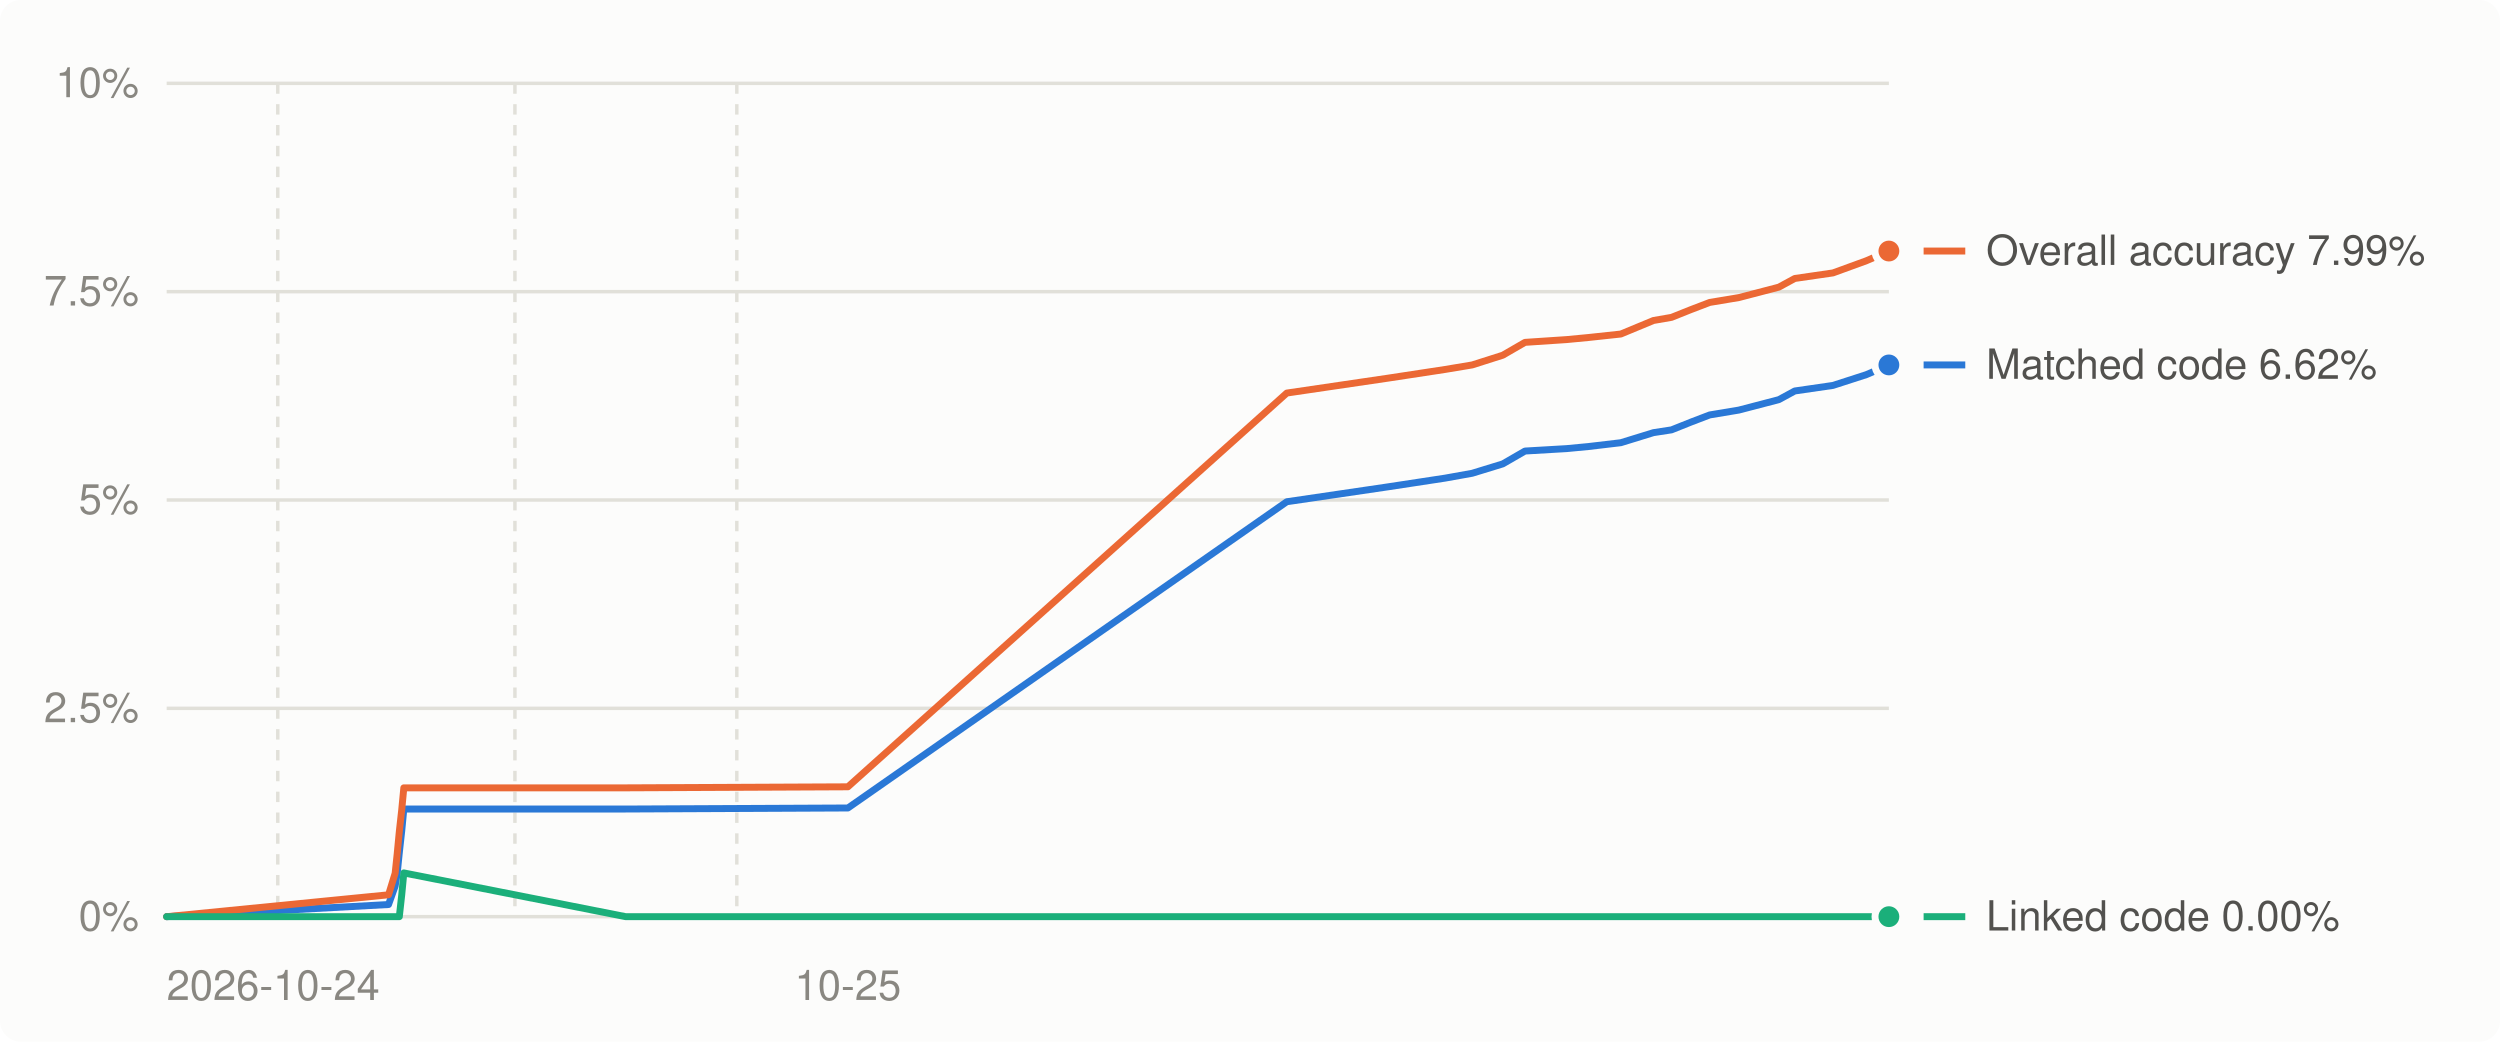
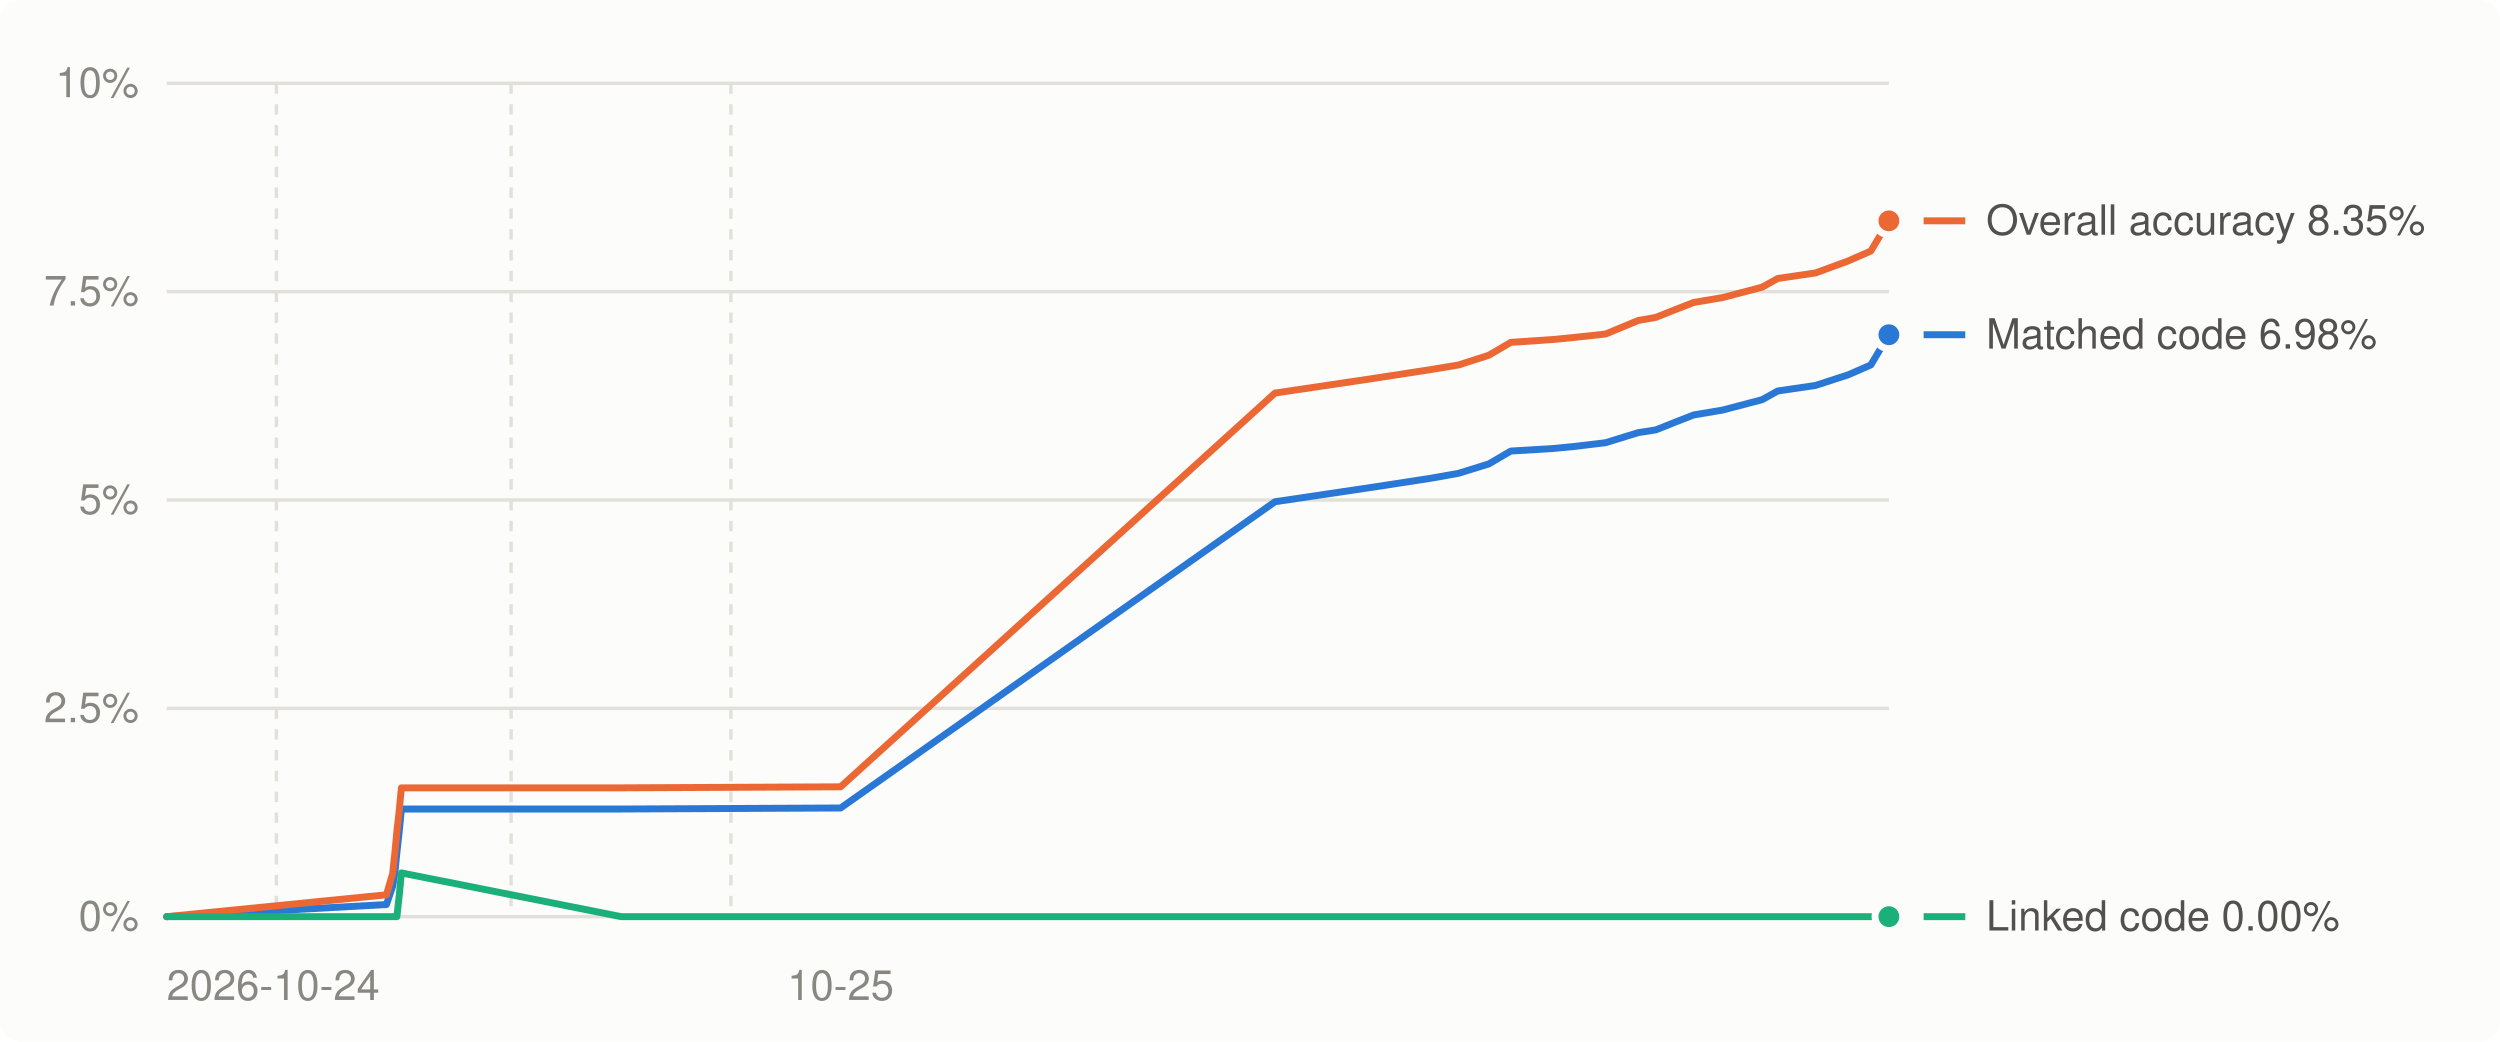
<svg xmlns="http://www.w3.org/2000/svg" viewBox="0 0 720 300" width="720" height="300" role="img" aria-label="Decompilation progress over time (USA)">
  <style>
.bg{fill:#fcfcfb}.grid{stroke:#e1e0d9}.muted{fill:#898781}.lbl{fill:#52514e}.ln0{stroke:#2a78d6}.dot0{fill:#2a78d6;stroke:#fcfcfb}.ln1{stroke:#eb6834}.dot1{fill:#eb6834;stroke:#fcfcfb}.ln2{stroke:#1baf7a}.dot2{fill:#1baf7a;stroke:#fcfcfb}
@media (prefers-color-scheme: dark){.bg{fill:#1a1a19}.grid{stroke:#2c2c2a}.muted{fill:#898781}.lbl{fill:#c3c2b7}.ln0{stroke:#3987e5}.dot0{fill:#3987e5;stroke:#1a1a19}.ln1{stroke:#d95926}.dot1{fill:#d95926;stroke:#1a1a19}.ln2{stroke:#199e70}.dot2{fill:#199e70;stroke:#1a1a19}}
text{font:12px -apple-system,BlinkMacSystemFont,'Segoe UI',Helvetica,Arial,sans-serif}
</style>
  <rect class="bg" width="720" height="300" rx="6" />
  <line x1="48" x2="544" y1="264.0" y2="264.0" class="grid" stroke-width="1" />
  <text x="40" y="268.0" class="muted" text-anchor="end">0%</text>
  <line x1="48" x2="544" y1="204.0" y2="204.0" class="grid" stroke-width="1" />
  <text x="40" y="208.0" class="muted" text-anchor="end">2.5%</text>
  <line x1="48" x2="544" y1="144.0" y2="144.0" class="grid" stroke-width="1" />
  <text x="40" y="148.0" class="muted" text-anchor="end">5%</text>
  <line x1="48" x2="544" y1="84.0" y2="84.0" class="grid" stroke-width="1" />
  <text x="40" y="88.0" class="muted" text-anchor="end">7.5%</text>
  <line x1="48" x2="544" y1="24.0" y2="24.0" class="grid" stroke-width="1" />
  <text x="40" y="28.0" class="muted" text-anchor="end">10%</text>
-   <line x1="80.0" x2="80.0" y1="24" y2="264" class="grid" stroke-width="1" stroke-dasharray="3 3" />
-   <line x1="148.3" x2="148.3" y1="24" y2="264" class="grid" stroke-width="1" stroke-dasharray="3 3" />
-   <line x1="212.2" x2="212.2" y1="24" y2="264" class="grid" stroke-width="1" stroke-dasharray="3 3" />
+   <line x1="79.6" x2="79.6" y1="24" y2="264" class="grid" stroke-width="1" stroke-dasharray="3 3" />
+   <line x1="147.2" x2="147.2" y1="24" y2="264" class="grid" stroke-width="1" stroke-dasharray="3 3" />
+   <line x1="210.5" x2="210.5" y1="24" y2="264" class="grid" stroke-width="1" stroke-dasharray="3 3" />
  <text class="muted" x="48.0" y="288" text-anchor="start">2026-10-24</text>
-   <text class="muted" x="244.2" y="288" text-anchor="middle">10-25</text>
-   <polyline points="48.0,264.0 111.9,260.5 113.8,255.2 114.4,251.5 115.0,245.6 115.7,239.3 116.3,233.0 180.2,233.0 244.2,232.7 370.6,144.5 399.8,140.2 416.2,137.7 424.0,136.3 432.8,133.6 439.2,129.9 451.2,129.2 457.5,128.6 466.8,127.5 476.2,124.6 481.4,123.8 486.9,121.6 492.4,119.5 500.8,118.1 512.3,115.1 516.9,112.6 527.9,111.0 537.5,107.9 544.0,105.1" fill="none" class="ln0" stroke-width="2" stroke-linejoin="round" stroke-linecap="round" />
-   <polyline points="48.0,264.0 111.9,257.7 113.8,251.5 114.4,245.8 115.0,239.5 115.7,233.2 116.3,226.9 180.2,226.9 244.2,226.6 370.6,113.2 399.8,108.9 416.2,106.4 424.0,105.1 432.8,102.3 439.2,98.6 451.2,97.8 457.5,97.2 466.8,96.2 476.2,92.3 481.4,91.4 486.9,89.2 492.4,87.1 500.8,85.7 512.3,82.7 516.9,80.2 527.9,78.6 537.5,75.1 544.0,72.3" fill="none" class="ln1" stroke-width="2" stroke-linejoin="round" stroke-linecap="round" />
-   <polyline points="48.0,264.0 111.9,264.0 113.8,264.0 114.4,264.0 115.0,264.0 115.7,257.7 116.3,251.4 180.2,264.0 244.2,264.0 370.6,264.0 399.8,264.0 416.2,264.0 424.0,264.0 432.8,264.0 439.2,264.0 451.2,264.0 457.5,264.0 466.8,264.0 476.2,264.0 481.4,264.0 486.9,264.0 492.4,264.0 500.8,264.0 512.3,264.0 516.9,264.0 527.9,264.0 537.5,264.0 544.0,264.0" fill="none" class="ln2" stroke-width="2" stroke-linejoin="round" stroke-linecap="round" />
-   <circle cx="544.0" cy="105.1" r="4" class="dot0" stroke-width="2" />
-   <circle cx="544.0" cy="72.3" r="4" class="dot1" stroke-width="2" />
+   <text class="muted" x="242.1" y="288" text-anchor="middle">10-25</text>
+   <polyline points="48.0,264.0 111.3,260.5 113.1,255.2 113.7,251.5 114.3,245.6 115.0,239.3 115.6,233.0 178.9,233.0 242.1,232.7 367.2,144.5 396.1,140.2 412.3,137.7 420.1,136.3 428.8,133.6 435.1,129.9 447.0,129.2 453.2,128.6 462.4,127.5 471.8,124.6 476.9,123.8 482.4,121.6 487.8,119.5 496.1,118.1 507.5,115.1 512.0,112.6 522.9,111.0 532.4,107.9 538.8,105.1 544.0,96.4" fill="none" class="ln0" stroke-width="2" stroke-linejoin="round" stroke-linecap="round" />
+   <polyline points="48.0,264.0 111.3,257.7 113.1,251.5 113.7,245.8 114.3,239.5 115.0,233.2 115.6,226.9 178.9,226.9 242.1,226.6 367.2,113.2 396.1,108.9 412.3,106.4 420.1,105.1 428.8,102.3 435.1,98.6 447.0,97.8 453.2,97.2 462.4,96.2 471.8,92.3 476.9,91.4 482.4,89.2 487.8,87.1 496.1,85.7 507.5,82.7 512.0,80.2 522.9,78.6 532.4,75.1 538.8,72.3 544.0,63.6" fill="none" class="ln1" stroke-width="2" stroke-linejoin="round" stroke-linecap="round" />
+   <polyline points="48.0,264.0 111.3,264.0 113.1,264.0 113.7,264.0 114.3,264.0 115.0,257.7 115.6,251.4 178.9,264.0 242.1,264.0 367.2,264.0 396.1,264.0 412.3,264.0 420.1,264.0 428.8,264.0 435.1,264.0 447.0,264.0 453.2,264.0 462.4,264.0 471.8,264.0 476.9,264.0 482.4,264.0 487.8,264.0 496.1,264.0 507.5,264.0 512.0,264.0 522.9,264.0 532.4,264.0 538.8,264.0 544.0,264.0" fill="none" class="ln2" stroke-width="2" stroke-linejoin="round" stroke-linecap="round" />
+   <circle cx="544.0" cy="96.4" r="4" class="dot0" stroke-width="2" />
+   <circle cx="544.0" cy="63.6" r="4" class="dot1" stroke-width="2" />
  <circle cx="544.0" cy="264.0" r="4" class="dot2" stroke-width="2" />
  <line x1="554" x2="566" y1="264.0" y2="264.0" class="ln2" stroke-width="2" />
  <text class="lbl" x="572" y="268.0">Linked code 0.00%</text>
-   <line x1="554" x2="566" y1="105.1" y2="105.1" class="ln0" stroke-width="2" />
-   <text class="lbl" x="572" y="109.1">Matched code 6.62%</text>
-   <line x1="554" x2="566" y1="72.3" y2="72.3" class="ln1" stroke-width="2" />
-   <text class="lbl" x="572" y="76.3">Overall accuracy 7.99%</text>
+   <line x1="554" x2="566" y1="96.4" y2="96.4" class="ln0" stroke-width="2" />
+   <text class="lbl" x="572" y="100.4">Matched code 6.98%</text>
+   <line x1="554" x2="566" y1="63.6" y2="63.6" class="ln1" stroke-width="2" />
+   <text class="lbl" x="572" y="67.6">Overall accuracy 8.35%</text>
</svg>
